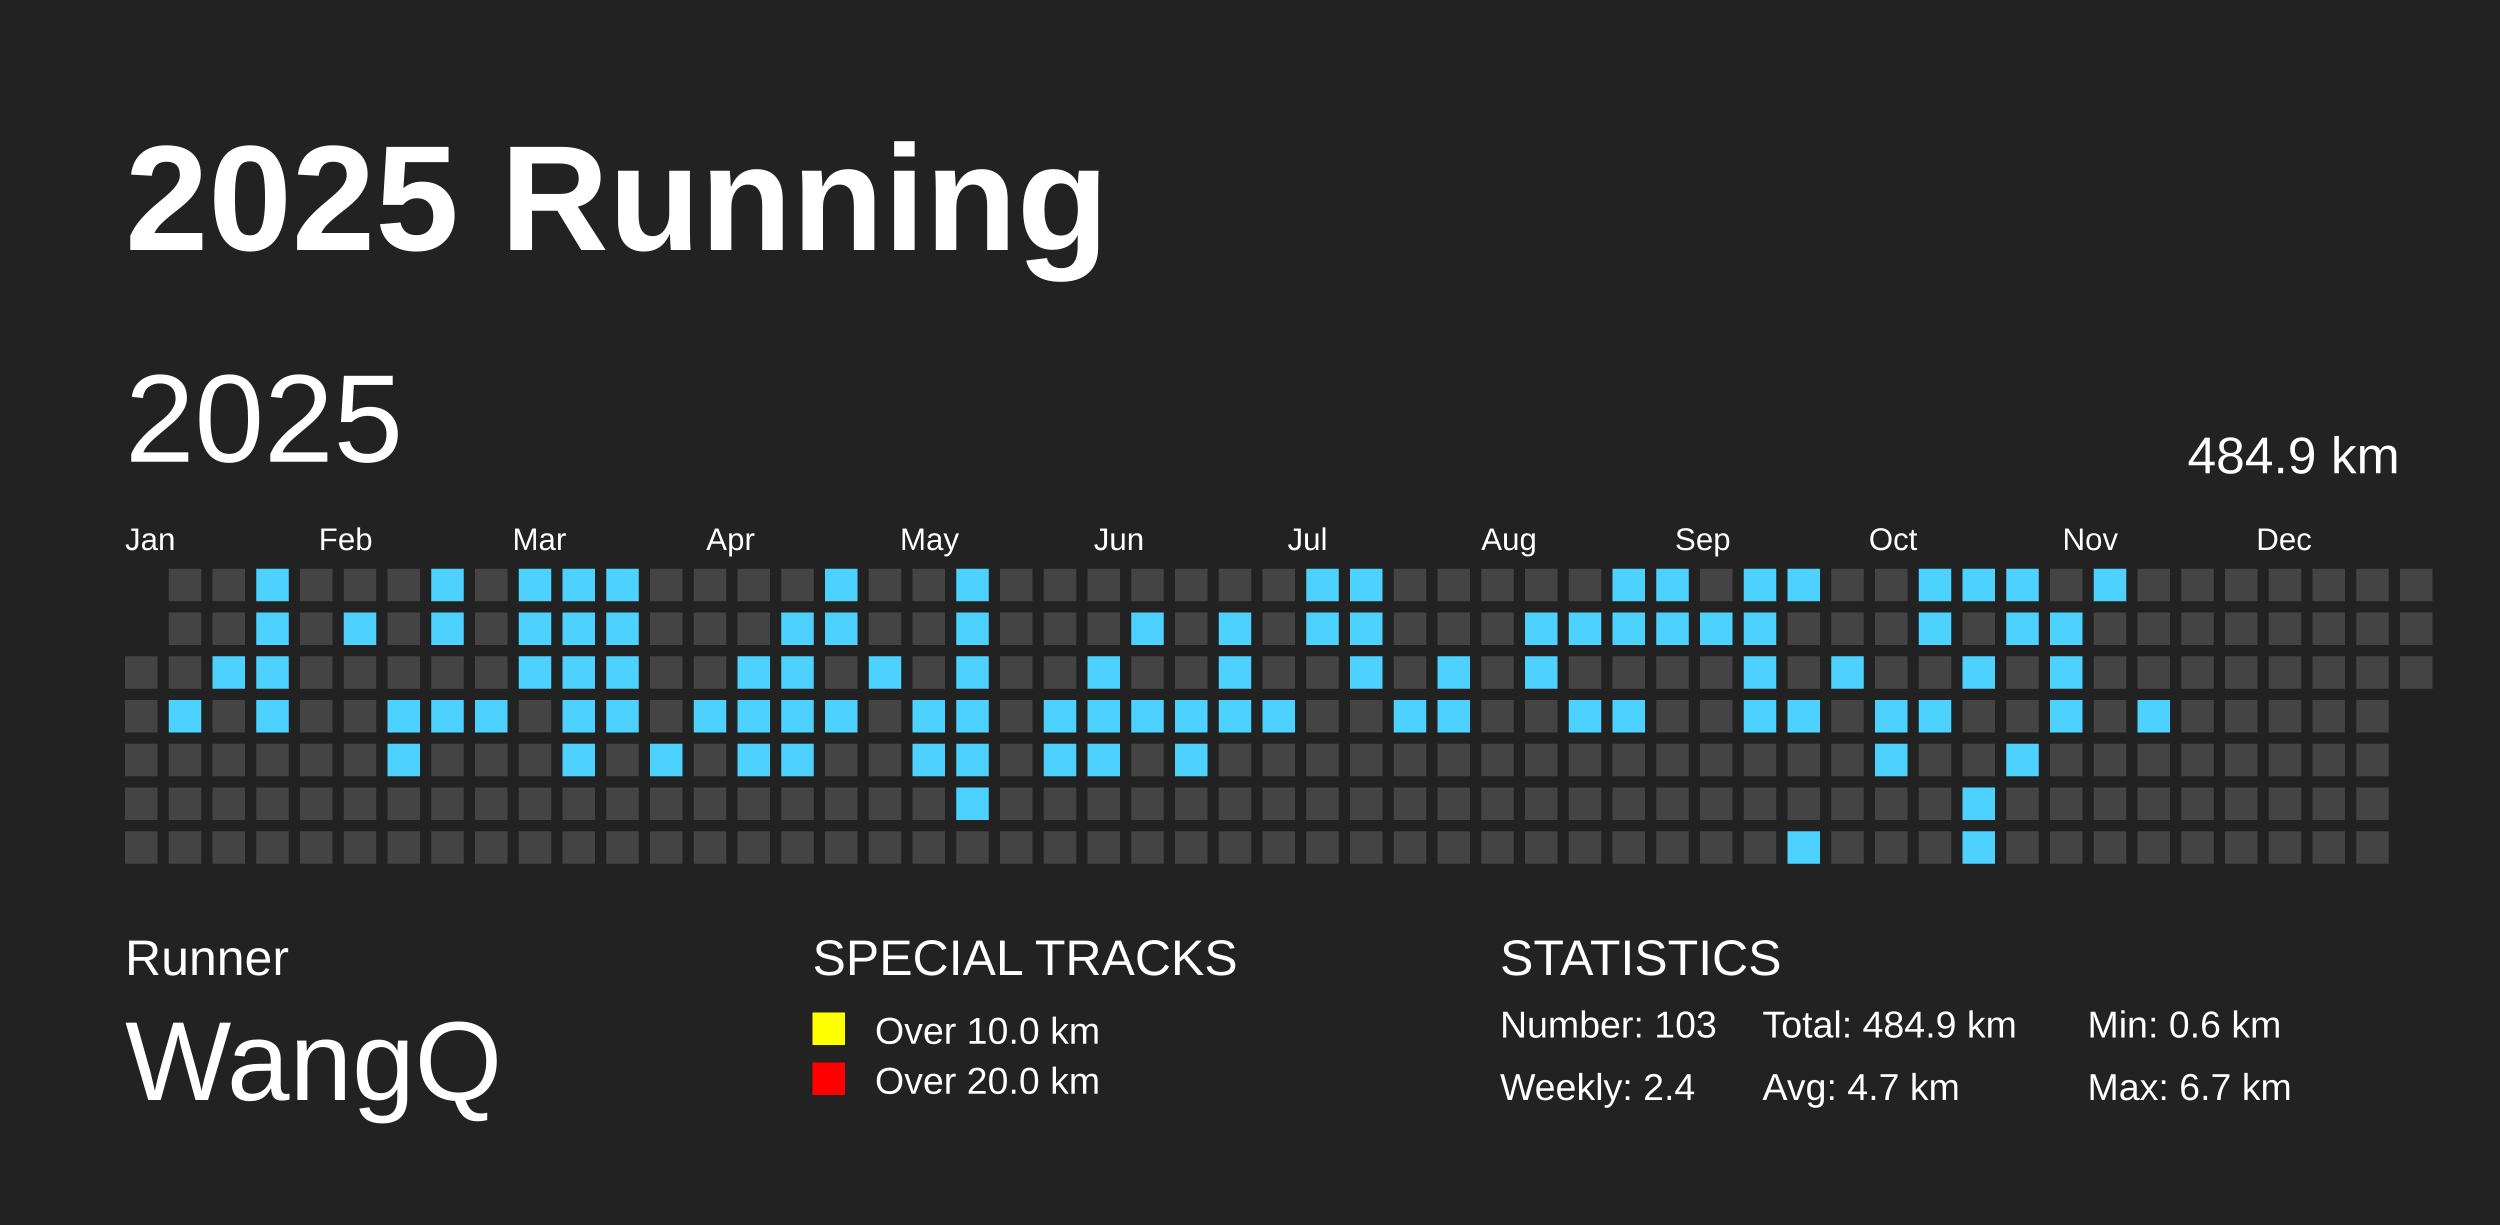
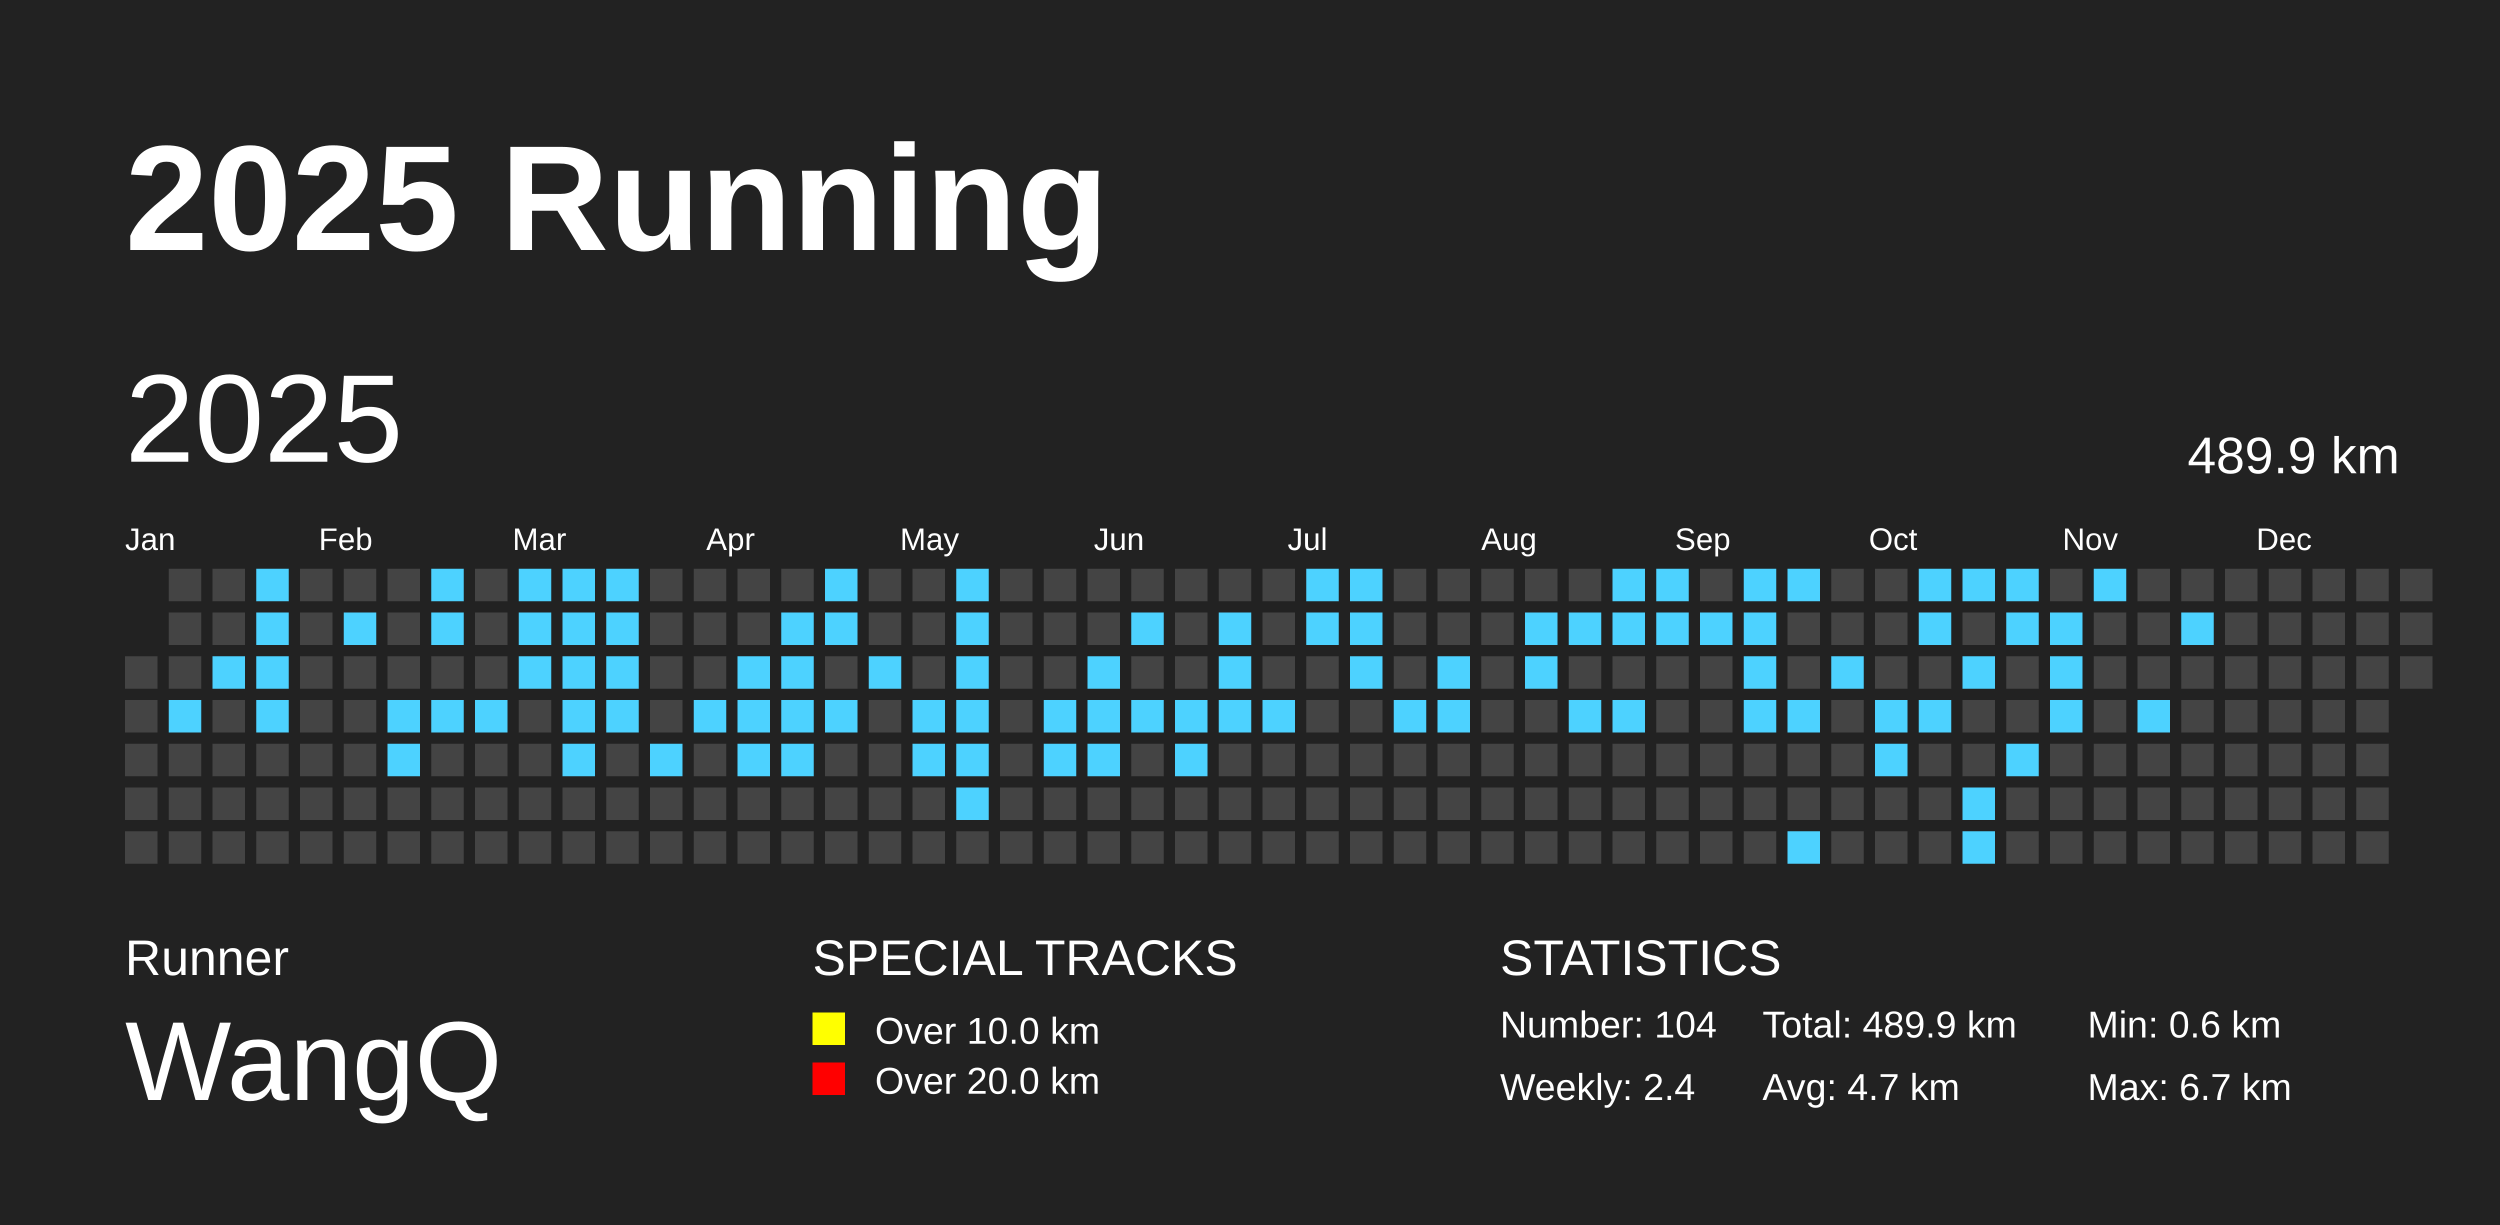
<svg xmlns="http://www.w3.org/2000/svg" baseProfile="full" height="98mm" version="1.1" viewBox="0,0,200,98" width="200mm">
  <defs />
  <rect fill="#222222" height="98" width="200" x="0" y="0" />
  <text fill="#FFFFFF" style="font-size:12px; font-family:Arial; font-weight:bold;" x="10" y="20">2025 Running</text>
  <text fill="#FFFFFF" style="font-size:4px; font-family:Arial" x="10" y="78">Runner</text>
  <text fill="#FFFFFF" style="font-size:9px; font-family:Arial" x="10" y="88">WangQ</text>
  <text fill="#FFFFFF" style="font-size:4px; font-family:Arial" x="65" y="78">SPECIAL TRACKS</text>
  <rect fill="yellow" height="2.6" width="2.6" x="65" y="81" />
  <text fill="#FFFFFF" style="font-size:3px; font-family:Arial" x="70" y="83.5">Over 10.0 km</text>
  <rect fill="red" height="2.6" width="2.6" x="65" y="85" />
  <text fill="#FFFFFF" style="font-size:3px; font-family:Arial" x="70" y="87.5">Over 20.0 km</text>
  <text fill="#FFFFFF" style="font-size:4px; font-family:Arial" x="120" y="78">STATISTICS</text>
-   <text fill="#FFFFFF" style="font-size:3px; font-family:Arial" x="120" y="83">Number: 103</text>
+   <text fill="#FFFFFF" style="font-size:3px; font-family:Arial" x="120" y="83">Number: 104</text>
  <text fill="#FFFFFF" style="font-size:3px; font-family:Arial" x="120" y="88">Weekly: 2.4</text>
-   <text fill="#FFFFFF" style="font-size:3px; font-family:Arial" x="141" y="83">Total: 484.9 km</text>
+   <text fill="#FFFFFF" style="font-size:3px; font-family:Arial" x="141" y="83">Total: 489.9 km</text>
  <text fill="#FFFFFF" style="font-size:3px; font-family:Arial" x="141" y="88">Avg: 4.7 km</text>
  <text fill="#FFFFFF" style="font-size:3px; font-family:Arial" x="167" y="83">Min: 0.6 km</text>
  <text fill="#FFFFFF" style="font-size:3px; font-family:Arial" x="167" y="88">Max: 6.7 km</text>
  <text dominant-baseline="hanging" fill="#FFFFFF" style="font-size:10.0px; font-family:Arial;" x="10" y="30">2025</text>
-   <text dominant-baseline="hanging" fill="#FFFFFF" style="font-size:4.125px; font-family:Arial;" x="175" y="35">484.9 km</text>
+   <text dominant-baseline="hanging" fill="#FFFFFF" style="font-size:4.125px; font-family:Arial;" x="175" y="35">489.9 km</text>
  <text fill="#FFFFFF" style="font-size:2.5px; font-family:Arial" x="10.0" y="44">Jan</text>
  <text fill="#FFFFFF" style="font-size:2.5px; font-family:Arial" x="25.5" y="44">Feb</text>
  <text fill="#FFFFFF" style="font-size:2.5px; font-family:Arial" x="41.0" y="44">Mar</text>
  <text fill="#FFFFFF" style="font-size:2.5px; font-family:Arial" x="56.5" y="44">Apr</text>
  <text fill="#FFFFFF" style="font-size:2.5px; font-family:Arial" x="72.0" y="44">May</text>
  <text fill="#FFFFFF" style="font-size:2.5px; font-family:Arial" x="87.5" y="44">Jun</text>
  <text fill="#FFFFFF" style="font-size:2.5px; font-family:Arial" x="103.0" y="44">Jul</text>
  <text fill="#FFFFFF" style="font-size:2.5px; font-family:Arial" x="118.5" y="44">Aug</text>
  <text fill="#FFFFFF" style="font-size:2.5px; font-family:Arial" x="134.0" y="44">Sep</text>
  <text fill="#FFFFFF" style="font-size:2.5px; font-family:Arial" x="149.5" y="44">Oct</text>
  <text fill="#FFFFFF" style="font-size:2.5px; font-family:Arial" x="165.0" y="44">Nov</text>
  <text fill="#FFFFFF" style="font-size:2.5px; font-family:Arial" x="180.5" y="44">Dec</text>
  <rect fill="#444444" height="2.6" width="2.6" x="10.0" y="52.5" />
  <rect fill="#444444" height="2.6" width="2.6" x="10.0" y="56.0" />
  <rect fill="#444444" height="2.6" width="2.6" x="10.0" y="59.5" />
  <rect fill="#444444" height="2.6" width="2.6" x="10.0" y="63.0" />
  <rect fill="#444444" height="2.6" width="2.6" x="10.0" y="66.5" />
  <rect fill="#444444" height="2.6" width="2.6" x="13.5" y="45.5" />
  <rect fill="#444444" height="2.6" width="2.6" x="13.5" y="49.0" />
  <rect fill="#444444" height="2.6" width="2.6" x="13.5" y="52.5" />
  <rect fill="#4DD2FF" height="2.6" width="2.6" x="13.5" y="56.0" />
  <rect fill="#444444" height="2.6" width="2.6" x="13.5" y="59.5" />
  <rect fill="#444444" height="2.6" width="2.6" x="13.5" y="63.0" />
  <rect fill="#444444" height="2.6" width="2.6" x="13.5" y="66.5" />
  <rect fill="#444444" height="2.6" width="2.6" x="17.0" y="45.5" />
  <rect fill="#444444" height="2.6" width="2.6" x="17.0" y="49.0" />
  <rect fill="#4DD2FF" height="2.6" width="2.6" x="17.0" y="52.5" />
  <rect fill="#444444" height="2.6" width="2.6" x="17.0" y="56.0" />
  <rect fill="#444444" height="2.6" width="2.6" x="17.0" y="59.5" />
  <rect fill="#444444" height="2.6" width="2.6" x="17.0" y="63.0" />
  <rect fill="#444444" height="2.6" width="2.6" x="17.0" y="66.5" />
  <rect fill="#4DD2FF" height="2.6" width="2.6" x="20.5" y="45.5" />
  <rect fill="#4DD2FF" height="2.6" width="2.6" x="20.5" y="49.0" />
  <rect fill="#4DD2FF" height="2.6" width="2.6" x="20.5" y="52.5" />
  <rect fill="#4DD2FF" height="2.6" width="2.6" x="20.5" y="56.0" />
  <rect fill="#444444" height="2.6" width="2.6" x="20.5" y="59.5" />
  <rect fill="#444444" height="2.6" width="2.6" x="20.5" y="63.0" />
  <rect fill="#444444" height="2.6" width="2.6" x="20.5" y="66.5" />
  <rect fill="#444444" height="2.6" width="2.6" x="24.0" y="45.5" />
  <rect fill="#444444" height="2.6" width="2.6" x="24.0" y="49.0" />
  <rect fill="#444444" height="2.6" width="2.6" x="24.0" y="52.5" />
  <rect fill="#444444" height="2.6" width="2.6" x="24.0" y="56.0" />
  <rect fill="#444444" height="2.6" width="2.6" x="24.0" y="59.5" />
  <rect fill="#444444" height="2.6" width="2.6" x="24.0" y="63.0" />
  <rect fill="#444444" height="2.6" width="2.6" x="24.0" y="66.5" />
  <rect fill="#444444" height="2.6" width="2.6" x="27.5" y="45.5" />
  <rect fill="#4DD2FF" height="2.6" width="2.6" x="27.5" y="49.0" />
  <rect fill="#444444" height="2.6" width="2.6" x="27.5" y="52.5" />
  <rect fill="#444444" height="2.6" width="2.6" x="27.5" y="56.0" />
  <rect fill="#444444" height="2.6" width="2.6" x="27.5" y="59.5" />
  <rect fill="#444444" height="2.6" width="2.6" x="27.5" y="63.0" />
  <rect fill="#444444" height="2.6" width="2.6" x="27.5" y="66.5" />
  <rect fill="#444444" height="2.6" width="2.6" x="31.0" y="45.5" />
  <rect fill="#444444" height="2.6" width="2.6" x="31.0" y="49.0" />
  <rect fill="#444444" height="2.6" width="2.6" x="31.0" y="52.5" />
  <rect fill="#4DD2FF" height="2.6" width="2.6" x="31.0" y="56.0" />
  <rect fill="#4DD2FF" height="2.6" width="2.6" x="31.0" y="59.5" />
  <rect fill="#444444" height="2.6" width="2.6" x="31.0" y="63.0" />
  <rect fill="#444444" height="2.6" width="2.6" x="31.0" y="66.5" />
  <rect fill="#4DD2FF" height="2.6" width="2.6" x="34.5" y="45.5" />
  <rect fill="#4DD2FF" height="2.6" width="2.6" x="34.5" y="49.0" />
  <rect fill="#444444" height="2.6" width="2.6" x="34.5" y="52.5" />
  <rect fill="#4DD2FF" height="2.6" width="2.6" x="34.5" y="56.0" />
  <rect fill="#444444" height="2.6" width="2.6" x="34.5" y="59.5" />
  <rect fill="#444444" height="2.6" width="2.6" x="34.5" y="63.0" />
  <rect fill="#444444" height="2.6" width="2.6" x="34.5" y="66.5" />
  <rect fill="#444444" height="2.6" width="2.6" x="38.0" y="45.5" />
  <rect fill="#444444" height="2.6" width="2.6" x="38.0" y="49.0" />
  <rect fill="#444444" height="2.6" width="2.6" x="38.0" y="52.5" />
  <rect fill="#4DD2FF" height="2.6" width="2.6" x="38.0" y="56.0" />
  <rect fill="#444444" height="2.6" width="2.6" x="38.0" y="59.5" />
  <rect fill="#444444" height="2.6" width="2.6" x="38.0" y="63.0" />
  <rect fill="#444444" height="2.6" width="2.6" x="38.0" y="66.5" />
  <rect fill="#4DD2FF" height="2.6" width="2.6" x="41.5" y="45.5" />
  <rect fill="#4DD2FF" height="2.6" width="2.6" x="41.5" y="49.0" />
  <rect fill="#4DD2FF" height="2.6" width="2.6" x="41.5" y="52.5" />
  <rect fill="#444444" height="2.6" width="2.6" x="41.5" y="56.0" />
  <rect fill="#444444" height="2.6" width="2.6" x="41.5" y="59.5" />
  <rect fill="#444444" height="2.6" width="2.6" x="41.5" y="63.0" />
  <rect fill="#444444" height="2.6" width="2.6" x="41.5" y="66.5" />
  <rect fill="#4DD2FF" height="2.6" width="2.6" x="45.0" y="45.5" />
  <rect fill="#4DD2FF" height="2.6" width="2.6" x="45.0" y="49.0" />
  <rect fill="#4DD2FF" height="2.6" width="2.6" x="45.0" y="52.5" />
  <rect fill="#4DD2FF" height="2.6" width="2.6" x="45.0" y="56.0" />
  <rect fill="#4DD2FF" height="2.6" width="2.6" x="45.0" y="59.5" />
  <rect fill="#444444" height="2.6" width="2.6" x="45.0" y="63.0" />
  <rect fill="#444444" height="2.6" width="2.6" x="45.0" y="66.5" />
  <rect fill="#4DD2FF" height="2.6" width="2.6" x="48.5" y="45.5" />
  <rect fill="#4DD2FF" height="2.6" width="2.6" x="48.5" y="49.0" />
  <rect fill="#4DD2FF" height="2.6" width="2.6" x="48.5" y="52.5" />
  <rect fill="#4DD2FF" height="2.6" width="2.6" x="48.5" y="56.0" />
  <rect fill="#444444" height="2.6" width="2.6" x="48.5" y="59.5" />
  <rect fill="#444444" height="2.6" width="2.6" x="48.5" y="63.0" />
  <rect fill="#444444" height="2.6" width="2.6" x="48.5" y="66.5" />
  <rect fill="#444444" height="2.6" width="2.6" x="52.0" y="45.5" />
  <rect fill="#444444" height="2.6" width="2.6" x="52.0" y="49.0" />
  <rect fill="#444444" height="2.6" width="2.6" x="52.0" y="52.5" />
  <rect fill="#444444" height="2.6" width="2.6" x="52.0" y="56.0" />
  <rect fill="#4DD2FF" height="2.6" width="2.6" x="52.0" y="59.5" />
  <rect fill="#444444" height="2.6" width="2.6" x="52.0" y="63.0" />
  <rect fill="#444444" height="2.6" width="2.6" x="52.0" y="66.5" />
  <rect fill="#444444" height="2.6" width="2.6" x="55.5" y="45.5" />
  <rect fill="#444444" height="2.6" width="2.6" x="55.5" y="49.0" />
  <rect fill="#444444" height="2.6" width="2.6" x="55.5" y="52.5" />
  <rect fill="#4DD2FF" height="2.6" width="2.6" x="55.5" y="56.0" />
  <rect fill="#444444" height="2.6" width="2.6" x="55.5" y="59.5" />
  <rect fill="#444444" height="2.6" width="2.6" x="55.5" y="63.0" />
  <rect fill="#444444" height="2.6" width="2.6" x="55.5" y="66.5" />
  <rect fill="#444444" height="2.6" width="2.6" x="59.0" y="45.5" />
  <rect fill="#444444" height="2.6" width="2.6" x="59.0" y="49.0" />
  <rect fill="#4DD2FF" height="2.6" width="2.6" x="59.0" y="52.5" />
  <rect fill="#4DD2FF" height="2.6" width="2.6" x="59.0" y="56.0" />
  <rect fill="#4DD2FF" height="2.6" width="2.6" x="59.0" y="59.5" />
  <rect fill="#444444" height="2.6" width="2.6" x="59.0" y="63.0" />
  <rect fill="#444444" height="2.6" width="2.6" x="59.0" y="66.5" />
  <rect fill="#444444" height="2.6" width="2.6" x="62.5" y="45.5" />
  <rect fill="#4DD2FF" height="2.6" width="2.6" x="62.5" y="49.0" />
  <rect fill="#4DD2FF" height="2.6" width="2.6" x="62.5" y="52.5" />
  <rect fill="#4DD2FF" height="2.6" width="2.6" x="62.5" y="56.0" />
  <rect fill="#4DD2FF" height="2.6" width="2.6" x="62.5" y="59.5" />
  <rect fill="#444444" height="2.6" width="2.6" x="62.5" y="63.0" />
  <rect fill="#444444" height="2.6" width="2.6" x="62.5" y="66.5" />
  <rect fill="#4DD2FF" height="2.6" width="2.6" x="66.0" y="45.5" />
  <rect fill="#4DD2FF" height="2.6" width="2.6" x="66.0" y="49.0" />
  <rect fill="#444444" height="2.6" width="2.6" x="66.0" y="52.5" />
  <rect fill="#4DD2FF" height="2.6" width="2.6" x="66.0" y="56.0" />
  <rect fill="#444444" height="2.6" width="2.6" x="66.0" y="59.5" />
  <rect fill="#444444" height="2.6" width="2.6" x="66.0" y="63.0" />
  <rect fill="#444444" height="2.6" width="2.6" x="66.0" y="66.5" />
  <rect fill="#444444" height="2.6" width="2.6" x="69.5" y="45.5" />
  <rect fill="#444444" height="2.6" width="2.6" x="69.5" y="49.0" />
  <rect fill="#4DD2FF" height="2.6" width="2.6" x="69.5" y="52.5" />
  <rect fill="#444444" height="2.6" width="2.6" x="69.5" y="56.0" />
  <rect fill="#444444" height="2.6" width="2.6" x="69.5" y="59.5" />
  <rect fill="#444444" height="2.6" width="2.6" x="69.5" y="63.0" />
  <rect fill="#444444" height="2.6" width="2.6" x="69.5" y="66.5" />
  <rect fill="#444444" height="2.6" width="2.6" x="73.0" y="45.5" />
  <rect fill="#444444" height="2.6" width="2.6" x="73.0" y="49.0" />
  <rect fill="#444444" height="2.6" width="2.6" x="73.0" y="52.5" />
  <rect fill="#4DD2FF" height="2.6" width="2.6" x="73.0" y="56.0" />
  <rect fill="#4DD2FF" height="2.6" width="2.6" x="73.0" y="59.5" />
  <rect fill="#444444" height="2.6" width="2.6" x="73.0" y="63.0" />
  <rect fill="#444444" height="2.6" width="2.6" x="73.0" y="66.5" />
  <rect fill="#4DD2FF" height="2.6" width="2.6" x="76.5" y="45.5" />
  <rect fill="#4DD2FF" height="2.6" width="2.6" x="76.5" y="49.0" />
  <rect fill="#4DD2FF" height="2.6" width="2.6" x="76.5" y="52.5" />
  <rect fill="#4DD2FF" height="2.6" width="2.6" x="76.5" y="56.0" />
  <rect fill="#4DD2FF" height="2.6" width="2.6" x="76.5" y="59.5" />
  <rect fill="#4DD2FF" height="2.6" width="2.6" x="76.5" y="63.0" />
  <rect fill="#444444" height="2.6" width="2.6" x="76.5" y="66.5" />
  <rect fill="#444444" height="2.6" width="2.6" x="80.0" y="45.5" />
  <rect fill="#444444" height="2.6" width="2.6" x="80.0" y="49.0" />
  <rect fill="#444444" height="2.6" width="2.6" x="80.0" y="52.5" />
  <rect fill="#444444" height="2.6" width="2.6" x="80.0" y="56.0" />
  <rect fill="#444444" height="2.6" width="2.6" x="80.0" y="59.5" />
  <rect fill="#444444" height="2.6" width="2.6" x="80.0" y="63.0" />
  <rect fill="#444444" height="2.6" width="2.6" x="80.0" y="66.5" />
  <rect fill="#444444" height="2.6" width="2.6" x="83.5" y="45.5" />
  <rect fill="#444444" height="2.6" width="2.6" x="83.5" y="49.0" />
  <rect fill="#444444" height="2.6" width="2.6" x="83.5" y="52.5" />
  <rect fill="#4DD2FF" height="2.6" width="2.6" x="83.5" y="56.0" />
  <rect fill="#4DD2FF" height="2.6" width="2.6" x="83.5" y="59.5" />
  <rect fill="#444444" height="2.6" width="2.6" x="83.5" y="63.0" />
  <rect fill="#444444" height="2.6" width="2.6" x="83.5" y="66.5" />
  <rect fill="#444444" height="2.6" width="2.6" x="87.0" y="45.5" />
  <rect fill="#444444" height="2.6" width="2.6" x="87.0" y="49.0" />
  <rect fill="#4DD2FF" height="2.6" width="2.6" x="87.0" y="52.5" />
  <rect fill="#4DD2FF" height="2.6" width="2.6" x="87.0" y="56.0" />
  <rect fill="#4DD2FF" height="2.6" width="2.6" x="87.0" y="59.5" />
  <rect fill="#444444" height="2.6" width="2.6" x="87.0" y="63.0" />
  <rect fill="#444444" height="2.6" width="2.6" x="87.0" y="66.5" />
  <rect fill="#444444" height="2.6" width="2.6" x="90.5" y="45.5" />
  <rect fill="#4DD2FF" height="2.6" width="2.6" x="90.5" y="49.0" />
  <rect fill="#444444" height="2.6" width="2.6" x="90.5" y="52.5" />
  <rect fill="#4DD2FF" height="2.6" width="2.6" x="90.5" y="56.0" />
  <rect fill="#444444" height="2.6" width="2.6" x="90.5" y="59.5" />
  <rect fill="#444444" height="2.6" width="2.6" x="90.5" y="63.0" />
  <rect fill="#444444" height="2.6" width="2.6" x="90.5" y="66.5" />
  <rect fill="#444444" height="2.6" width="2.6" x="94.0" y="45.5" />
  <rect fill="#444444" height="2.6" width="2.6" x="94.0" y="49.0" />
  <rect fill="#444444" height="2.6" width="2.6" x="94.0" y="52.5" />
  <rect fill="#4DD2FF" height="2.6" width="2.6" x="94.0" y="56.0" />
  <rect fill="#4DD2FF" height="2.6" width="2.6" x="94.0" y="59.5" />
  <rect fill="#444444" height="2.6" width="2.6" x="94.0" y="63.0" />
  <rect fill="#444444" height="2.6" width="2.6" x="94.0" y="66.5" />
  <rect fill="#444444" height="2.6" width="2.6" x="97.5" y="45.5" />
  <rect fill="#4DD2FF" height="2.6" width="2.6" x="97.5" y="49.0" />
  <rect fill="#4DD2FF" height="2.6" width="2.6" x="97.5" y="52.5" />
  <rect fill="#4DD2FF" height="2.6" width="2.6" x="97.5" y="56.0" />
  <rect fill="#444444" height="2.6" width="2.6" x="97.5" y="59.5" />
  <rect fill="#444444" height="2.6" width="2.6" x="97.5" y="63.0" />
  <rect fill="#444444" height="2.6" width="2.6" x="97.5" y="66.5" />
  <rect fill="#444444" height="2.6" width="2.6" x="101.0" y="45.5" />
  <rect fill="#444444" height="2.6" width="2.6" x="101.0" y="49.0" />
  <rect fill="#444444" height="2.6" width="2.6" x="101.0" y="52.5" />
  <rect fill="#4DD2FF" height="2.6" width="2.6" x="101.0" y="56.0" />
  <rect fill="#444444" height="2.6" width="2.6" x="101.0" y="59.5" />
  <rect fill="#444444" height="2.6" width="2.6" x="101.0" y="63.0" />
  <rect fill="#444444" height="2.6" width="2.6" x="101.0" y="66.5" />
  <rect fill="#4DD2FF" height="2.6" width="2.6" x="104.5" y="45.5" />
  <rect fill="#4DD2FF" height="2.6" width="2.6" x="104.5" y="49.0" />
  <rect fill="#444444" height="2.6" width="2.6" x="104.5" y="52.5" />
  <rect fill="#444444" height="2.6" width="2.6" x="104.5" y="56.0" />
  <rect fill="#444444" height="2.6" width="2.6" x="104.5" y="59.5" />
  <rect fill="#444444" height="2.6" width="2.6" x="104.5" y="63.0" />
  <rect fill="#444444" height="2.6" width="2.6" x="104.5" y="66.5" />
  <rect fill="#4DD2FF" height="2.6" width="2.6" x="108.0" y="45.5" />
  <rect fill="#4DD2FF" height="2.6" width="2.6" x="108.0" y="49.0" />
  <rect fill="#4DD2FF" height="2.6" width="2.6" x="108.0" y="52.5" />
  <rect fill="#444444" height="2.6" width="2.6" x="108.0" y="56.0" />
  <rect fill="#444444" height="2.6" width="2.6" x="108.0" y="59.5" />
  <rect fill="#444444" height="2.6" width="2.6" x="108.0" y="63.0" />
  <rect fill="#444444" height="2.6" width="2.6" x="108.0" y="66.5" />
  <rect fill="#444444" height="2.6" width="2.6" x="111.5" y="45.5" />
  <rect fill="#444444" height="2.6" width="2.6" x="111.5" y="49.0" />
  <rect fill="#444444" height="2.6" width="2.6" x="111.5" y="52.5" />
  <rect fill="#4DD2FF" height="2.6" width="2.6" x="111.5" y="56.0" />
  <rect fill="#444444" height="2.6" width="2.6" x="111.5" y="59.5" />
  <rect fill="#444444" height="2.6" width="2.6" x="111.5" y="63.0" />
  <rect fill="#444444" height="2.6" width="2.6" x="111.5" y="66.5" />
  <rect fill="#444444" height="2.6" width="2.6" x="115.0" y="45.5" />
  <rect fill="#444444" height="2.6" width="2.6" x="115.0" y="49.0" />
  <rect fill="#4DD2FF" height="2.6" width="2.6" x="115.0" y="52.5" />
  <rect fill="#4DD2FF" height="2.6" width="2.6" x="115.0" y="56.0" />
  <rect fill="#444444" height="2.6" width="2.6" x="115.0" y="59.5" />
  <rect fill="#444444" height="2.6" width="2.6" x="115.0" y="63.0" />
  <rect fill="#444444" height="2.6" width="2.6" x="115.0" y="66.5" />
  <rect fill="#444444" height="2.6" width="2.6" x="118.5" y="45.5" />
  <rect fill="#444444" height="2.6" width="2.6" x="118.5" y="49.0" />
  <rect fill="#444444" height="2.6" width="2.6" x="118.5" y="52.5" />
  <rect fill="#444444" height="2.6" width="2.6" x="118.5" y="56.0" />
  <rect fill="#444444" height="2.6" width="2.6" x="118.5" y="59.5" />
  <rect fill="#444444" height="2.6" width="2.6" x="118.5" y="63.0" />
  <rect fill="#444444" height="2.6" width="2.6" x="118.5" y="66.5" />
  <rect fill="#444444" height="2.6" width="2.6" x="122.0" y="45.5" />
  <rect fill="#4DD2FF" height="2.6" width="2.6" x="122.0" y="49.0" />
  <rect fill="#4DD2FF" height="2.6" width="2.6" x="122.0" y="52.5" />
  <rect fill="#444444" height="2.6" width="2.6" x="122.0" y="56.0" />
  <rect fill="#444444" height="2.6" width="2.6" x="122.0" y="59.5" />
  <rect fill="#444444" height="2.6" width="2.6" x="122.0" y="63.0" />
  <rect fill="#444444" height="2.6" width="2.6" x="122.0" y="66.5" />
  <rect fill="#444444" height="2.6" width="2.6" x="125.5" y="45.5" />
  <rect fill="#4DD2FF" height="2.6" width="2.6" x="125.5" y="49.0" />
  <rect fill="#444444" height="2.6" width="2.6" x="125.5" y="52.5" />
  <rect fill="#4DD2FF" height="2.6" width="2.6" x="125.5" y="56.0" />
  <rect fill="#444444" height="2.6" width="2.6" x="125.5" y="59.5" />
  <rect fill="#444444" height="2.6" width="2.6" x="125.5" y="63.0" />
  <rect fill="#444444" height="2.6" width="2.6" x="125.5" y="66.5" />
  <rect fill="#4DD2FF" height="2.6" width="2.6" x="129.0" y="45.5" />
  <rect fill="#4DD2FF" height="2.6" width="2.6" x="129.0" y="49.0" />
  <rect fill="#444444" height="2.6" width="2.6" x="129.0" y="52.5" />
  <rect fill="#4DD2FF" height="2.6" width="2.6" x="129.0" y="56.0" />
  <rect fill="#444444" height="2.6" width="2.6" x="129.0" y="59.5" />
  <rect fill="#444444" height="2.6" width="2.6" x="129.0" y="63.0" />
  <rect fill="#444444" height="2.6" width="2.6" x="129.0" y="66.5" />
  <rect fill="#4DD2FF" height="2.6" width="2.6" x="132.5" y="45.5" />
  <rect fill="#4DD2FF" height="2.6" width="2.6" x="132.5" y="49.0" />
  <rect fill="#444444" height="2.6" width="2.6" x="132.5" y="52.5" />
  <rect fill="#444444" height="2.6" width="2.6" x="132.5" y="56.0" />
  <rect fill="#444444" height="2.6" width="2.6" x="132.5" y="59.5" />
  <rect fill="#444444" height="2.6" width="2.6" x="132.5" y="63.0" />
  <rect fill="#444444" height="2.6" width="2.6" x="132.5" y="66.5" />
  <rect fill="#444444" height="2.6" width="2.6" x="136.0" y="45.5" />
  <rect fill="#4DD2FF" height="2.6" width="2.6" x="136.0" y="49.0" />
  <rect fill="#444444" height="2.6" width="2.6" x="136.0" y="52.5" />
  <rect fill="#444444" height="2.6" width="2.6" x="136.0" y="56.0" />
  <rect fill="#444444" height="2.6" width="2.6" x="136.0" y="59.5" />
  <rect fill="#444444" height="2.6" width="2.6" x="136.0" y="63.0" />
  <rect fill="#444444" height="2.6" width="2.6" x="136.0" y="66.5" />
  <rect fill="#4DD2FF" height="2.6" width="2.6" x="139.5" y="45.5" />
  <rect fill="#4DD2FF" height="2.6" width="2.6" x="139.5" y="49.0" />
  <rect fill="#4DD2FF" height="2.6" width="2.6" x="139.5" y="52.5" />
  <rect fill="#4DD2FF" height="2.6" width="2.6" x="139.5" y="56.0" />
  <rect fill="#444444" height="2.6" width="2.6" x="139.5" y="59.5" />
  <rect fill="#444444" height="2.6" width="2.6" x="139.5" y="63.0" />
  <rect fill="#444444" height="2.6" width="2.6" x="139.5" y="66.5" />
  <rect fill="#4DD2FF" height="2.6" width="2.6" x="143.0" y="45.5" />
  <rect fill="#444444" height="2.6" width="2.6" x="143.0" y="49.0" />
  <rect fill="#444444" height="2.6" width="2.6" x="143.0" y="52.5" />
  <rect fill="#4DD2FF" height="2.6" width="2.6" x="143.0" y="56.0" />
  <rect fill="#444444" height="2.6" width="2.6" x="143.0" y="59.5" />
  <rect fill="#444444" height="2.6" width="2.6" x="143.0" y="63.0" />
  <rect fill="#4DD2FF" height="2.6" width="2.6" x="143.0" y="66.5" />
  <rect fill="#444444" height="2.6" width="2.6" x="146.5" y="45.5" />
  <rect fill="#444444" height="2.6" width="2.6" x="146.5" y="49.0" />
  <rect fill="#4DD2FF" height="2.6" width="2.6" x="146.5" y="52.5" />
  <rect fill="#444444" height="2.6" width="2.6" x="146.5" y="56.0" />
  <rect fill="#444444" height="2.6" width="2.6" x="146.5" y="59.5" />
  <rect fill="#444444" height="2.6" width="2.6" x="146.5" y="63.0" />
  <rect fill="#444444" height="2.6" width="2.6" x="146.5" y="66.5" />
  <rect fill="#444444" height="2.6" width="2.6" x="150.0" y="45.5" />
  <rect fill="#444444" height="2.6" width="2.6" x="150.0" y="49.0" />
  <rect fill="#444444" height="2.6" width="2.6" x="150.0" y="52.5" />
  <rect fill="#4DD2FF" height="2.6" width="2.6" x="150.0" y="56.0" />
  <rect fill="#4DD2FF" height="2.6" width="2.6" x="150.0" y="59.5" />
  <rect fill="#444444" height="2.6" width="2.6" x="150.0" y="63.0" />
  <rect fill="#444444" height="2.6" width="2.6" x="150.0" y="66.5" />
  <rect fill="#4DD2FF" height="2.6" width="2.6" x="153.5" y="45.5" />
  <rect fill="#4DD2FF" height="2.6" width="2.6" x="153.5" y="49.0" />
  <rect fill="#444444" height="2.6" width="2.6" x="153.5" y="52.5" />
  <rect fill="#4DD2FF" height="2.6" width="2.6" x="153.5" y="56.0" />
  <rect fill="#444444" height="2.6" width="2.6" x="153.5" y="59.5" />
  <rect fill="#444444" height="2.6" width="2.6" x="153.5" y="63.0" />
  <rect fill="#444444" height="2.6" width="2.6" x="153.5" y="66.5" />
  <rect fill="#4DD2FF" height="2.6" width="2.6" x="157.0" y="45.5" />
  <rect fill="#444444" height="2.6" width="2.6" x="157.0" y="49.0" />
  <rect fill="#4DD2FF" height="2.6" width="2.6" x="157.0" y="52.5" />
  <rect fill="#444444" height="2.6" width="2.6" x="157.0" y="56.0" />
  <rect fill="#444444" height="2.6" width="2.6" x="157.0" y="59.5" />
  <rect fill="#4DD2FF" height="2.6" width="2.6" x="157.0" y="63.0" />
  <rect fill="#4DD2FF" height="2.6" width="2.6" x="157.0" y="66.5" />
  <rect fill="#4DD2FF" height="2.6" width="2.6" x="160.5" y="45.5" />
  <rect fill="#4DD2FF" height="2.6" width="2.6" x="160.5" y="49.0" />
  <rect fill="#444444" height="2.6" width="2.6" x="160.5" y="52.5" />
  <rect fill="#444444" height="2.6" width="2.6" x="160.5" y="56.0" />
  <rect fill="#4DD2FF" height="2.6" width="2.6" x="160.5" y="59.5" />
  <rect fill="#444444" height="2.6" width="2.6" x="160.5" y="63.0" />
  <rect fill="#444444" height="2.6" width="2.6" x="160.5" y="66.5" />
  <rect fill="#444444" height="2.6" width="2.6" x="164.0" y="45.5" />
  <rect fill="#4DD2FF" height="2.6" width="2.6" x="164.0" y="49.0" />
  <rect fill="#4DD2FF" height="2.6" width="2.6" x="164.0" y="52.5" />
  <rect fill="#4DD2FF" height="2.6" width="2.6" x="164.0" y="56.0" />
  <rect fill="#444444" height="2.6" width="2.6" x="164.0" y="59.5" />
  <rect fill="#444444" height="2.6" width="2.6" x="164.0" y="63.0" />
  <rect fill="#444444" height="2.6" width="2.6" x="164.0" y="66.5" />
  <rect fill="#4DD2FF" height="2.6" width="2.6" x="167.5" y="45.5" />
  <rect fill="#444444" height="2.6" width="2.6" x="167.5" y="49.0" />
  <rect fill="#444444" height="2.6" width="2.6" x="167.5" y="52.5" />
  <rect fill="#444444" height="2.6" width="2.6" x="167.5" y="56.0" />
  <rect fill="#444444" height="2.6" width="2.6" x="167.5" y="59.5" />
  <rect fill="#444444" height="2.6" width="2.6" x="167.5" y="63.0" />
  <rect fill="#444444" height="2.6" width="2.6" x="167.5" y="66.5" />
  <rect fill="#444444" height="2.6" width="2.6" x="171.0" y="45.5" />
  <rect fill="#444444" height="2.6" width="2.6" x="171.0" y="49.0" />
  <rect fill="#444444" height="2.6" width="2.6" x="171.0" y="52.5" />
  <rect fill="#4DD2FF" height="2.6" width="2.6" x="171.0" y="56.0" />
  <rect fill="#444444" height="2.6" width="2.6" x="171.0" y="59.5" />
  <rect fill="#444444" height="2.6" width="2.6" x="171.0" y="63.0" />
  <rect fill="#444444" height="2.6" width="2.6" x="171.0" y="66.5" />
  <rect fill="#444444" height="2.6" width="2.6" x="174.5" y="45.5" />
-   <rect fill="#444444" height="2.6" width="2.6" x="174.5" y="49.0" />
+   <rect fill="#4DD2FF" height="2.6" width="2.6" x="174.5" y="49.0" />
  <rect fill="#444444" height="2.6" width="2.6" x="174.5" y="52.5" />
  <rect fill="#444444" height="2.6" width="2.6" x="174.5" y="56.0" />
  <rect fill="#444444" height="2.6" width="2.6" x="174.5" y="59.5" />
  <rect fill="#444444" height="2.6" width="2.6" x="174.5" y="63.0" />
  <rect fill="#444444" height="2.6" width="2.6" x="174.5" y="66.5" />
  <rect fill="#444444" height="2.6" width="2.6" x="178.0" y="45.5" />
  <rect fill="#444444" height="2.6" width="2.6" x="178.0" y="49.0" />
  <rect fill="#444444" height="2.6" width="2.6" x="178.0" y="52.5" />
  <rect fill="#444444" height="2.6" width="2.6" x="178.0" y="56.0" />
  <rect fill="#444444" height="2.6" width="2.6" x="178.0" y="59.5" />
  <rect fill="#444444" height="2.6" width="2.6" x="178.0" y="63.0" />
  <rect fill="#444444" height="2.6" width="2.6" x="178.0" y="66.5" />
  <rect fill="#444444" height="2.6" width="2.6" x="181.5" y="45.5" />
  <rect fill="#444444" height="2.6" width="2.6" x="181.5" y="49.0" />
  <rect fill="#444444" height="2.6" width="2.6" x="181.5" y="52.5" />
  <rect fill="#444444" height="2.6" width="2.6" x="181.5" y="56.0" />
  <rect fill="#444444" height="2.6" width="2.6" x="181.5" y="59.5" />
  <rect fill="#444444" height="2.6" width="2.6" x="181.5" y="63.0" />
  <rect fill="#444444" height="2.6" width="2.6" x="181.5" y="66.5" />
  <rect fill="#444444" height="2.6" width="2.6" x="185.0" y="45.5" />
  <rect fill="#444444" height="2.6" width="2.6" x="185.0" y="49.0" />
  <rect fill="#444444" height="2.6" width="2.6" x="185.0" y="52.5" />
  <rect fill="#444444" height="2.6" width="2.6" x="185.0" y="56.0" />
  <rect fill="#444444" height="2.6" width="2.6" x="185.0" y="59.5" />
  <rect fill="#444444" height="2.6" width="2.6" x="185.0" y="63.0" />
  <rect fill="#444444" height="2.6" width="2.6" x="185.0" y="66.5" />
  <rect fill="#444444" height="2.6" width="2.6" x="188.5" y="45.5" />
  <rect fill="#444444" height="2.6" width="2.6" x="188.5" y="49.0" />
  <rect fill="#444444" height="2.6" width="2.6" x="188.5" y="52.5" />
  <rect fill="#444444" height="2.6" width="2.6" x="188.5" y="56.0" />
  <rect fill="#444444" height="2.6" width="2.6" x="188.5" y="59.5" />
  <rect fill="#444444" height="2.6" width="2.6" x="188.5" y="63.0" />
  <rect fill="#444444" height="2.6" width="2.6" x="188.5" y="66.5" />
  <rect fill="#444444" height="2.6" width="2.6" x="192.0" y="45.5" />
  <rect fill="#444444" height="2.6" width="2.6" x="192.0" y="49.0" />
  <rect fill="#444444" height="2.6" width="2.6" x="192.0" y="52.5" />
</svg>
